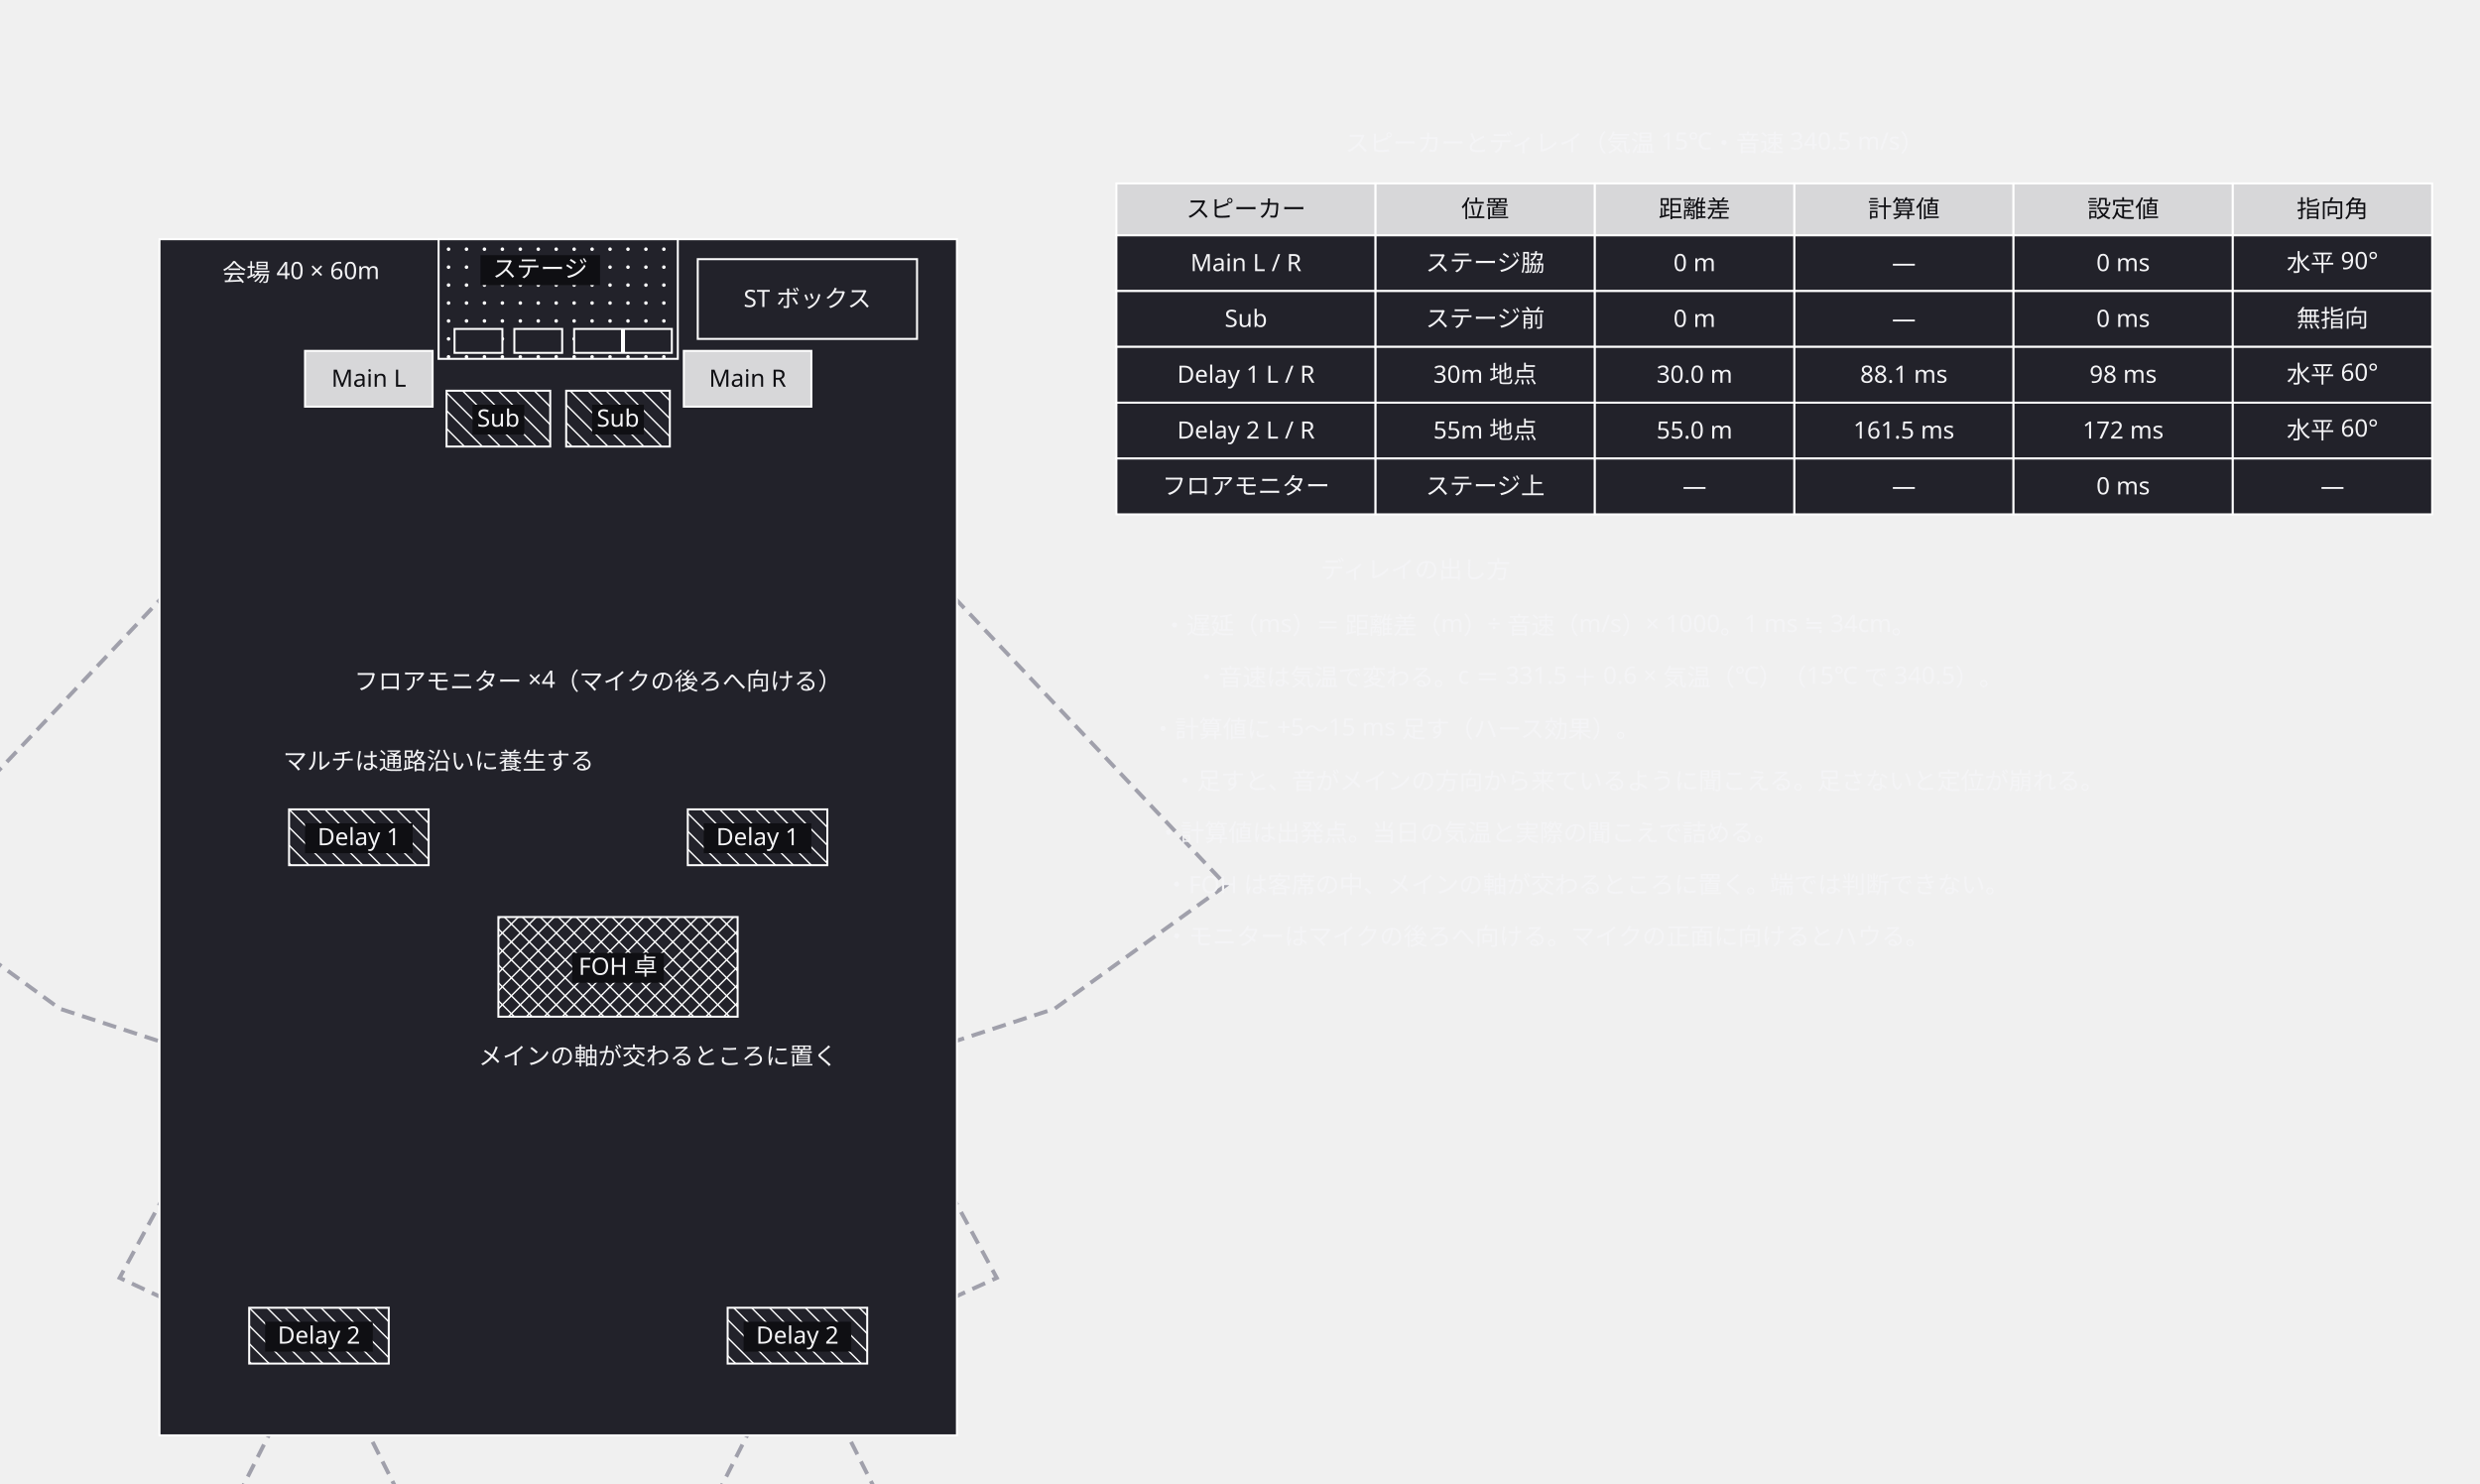
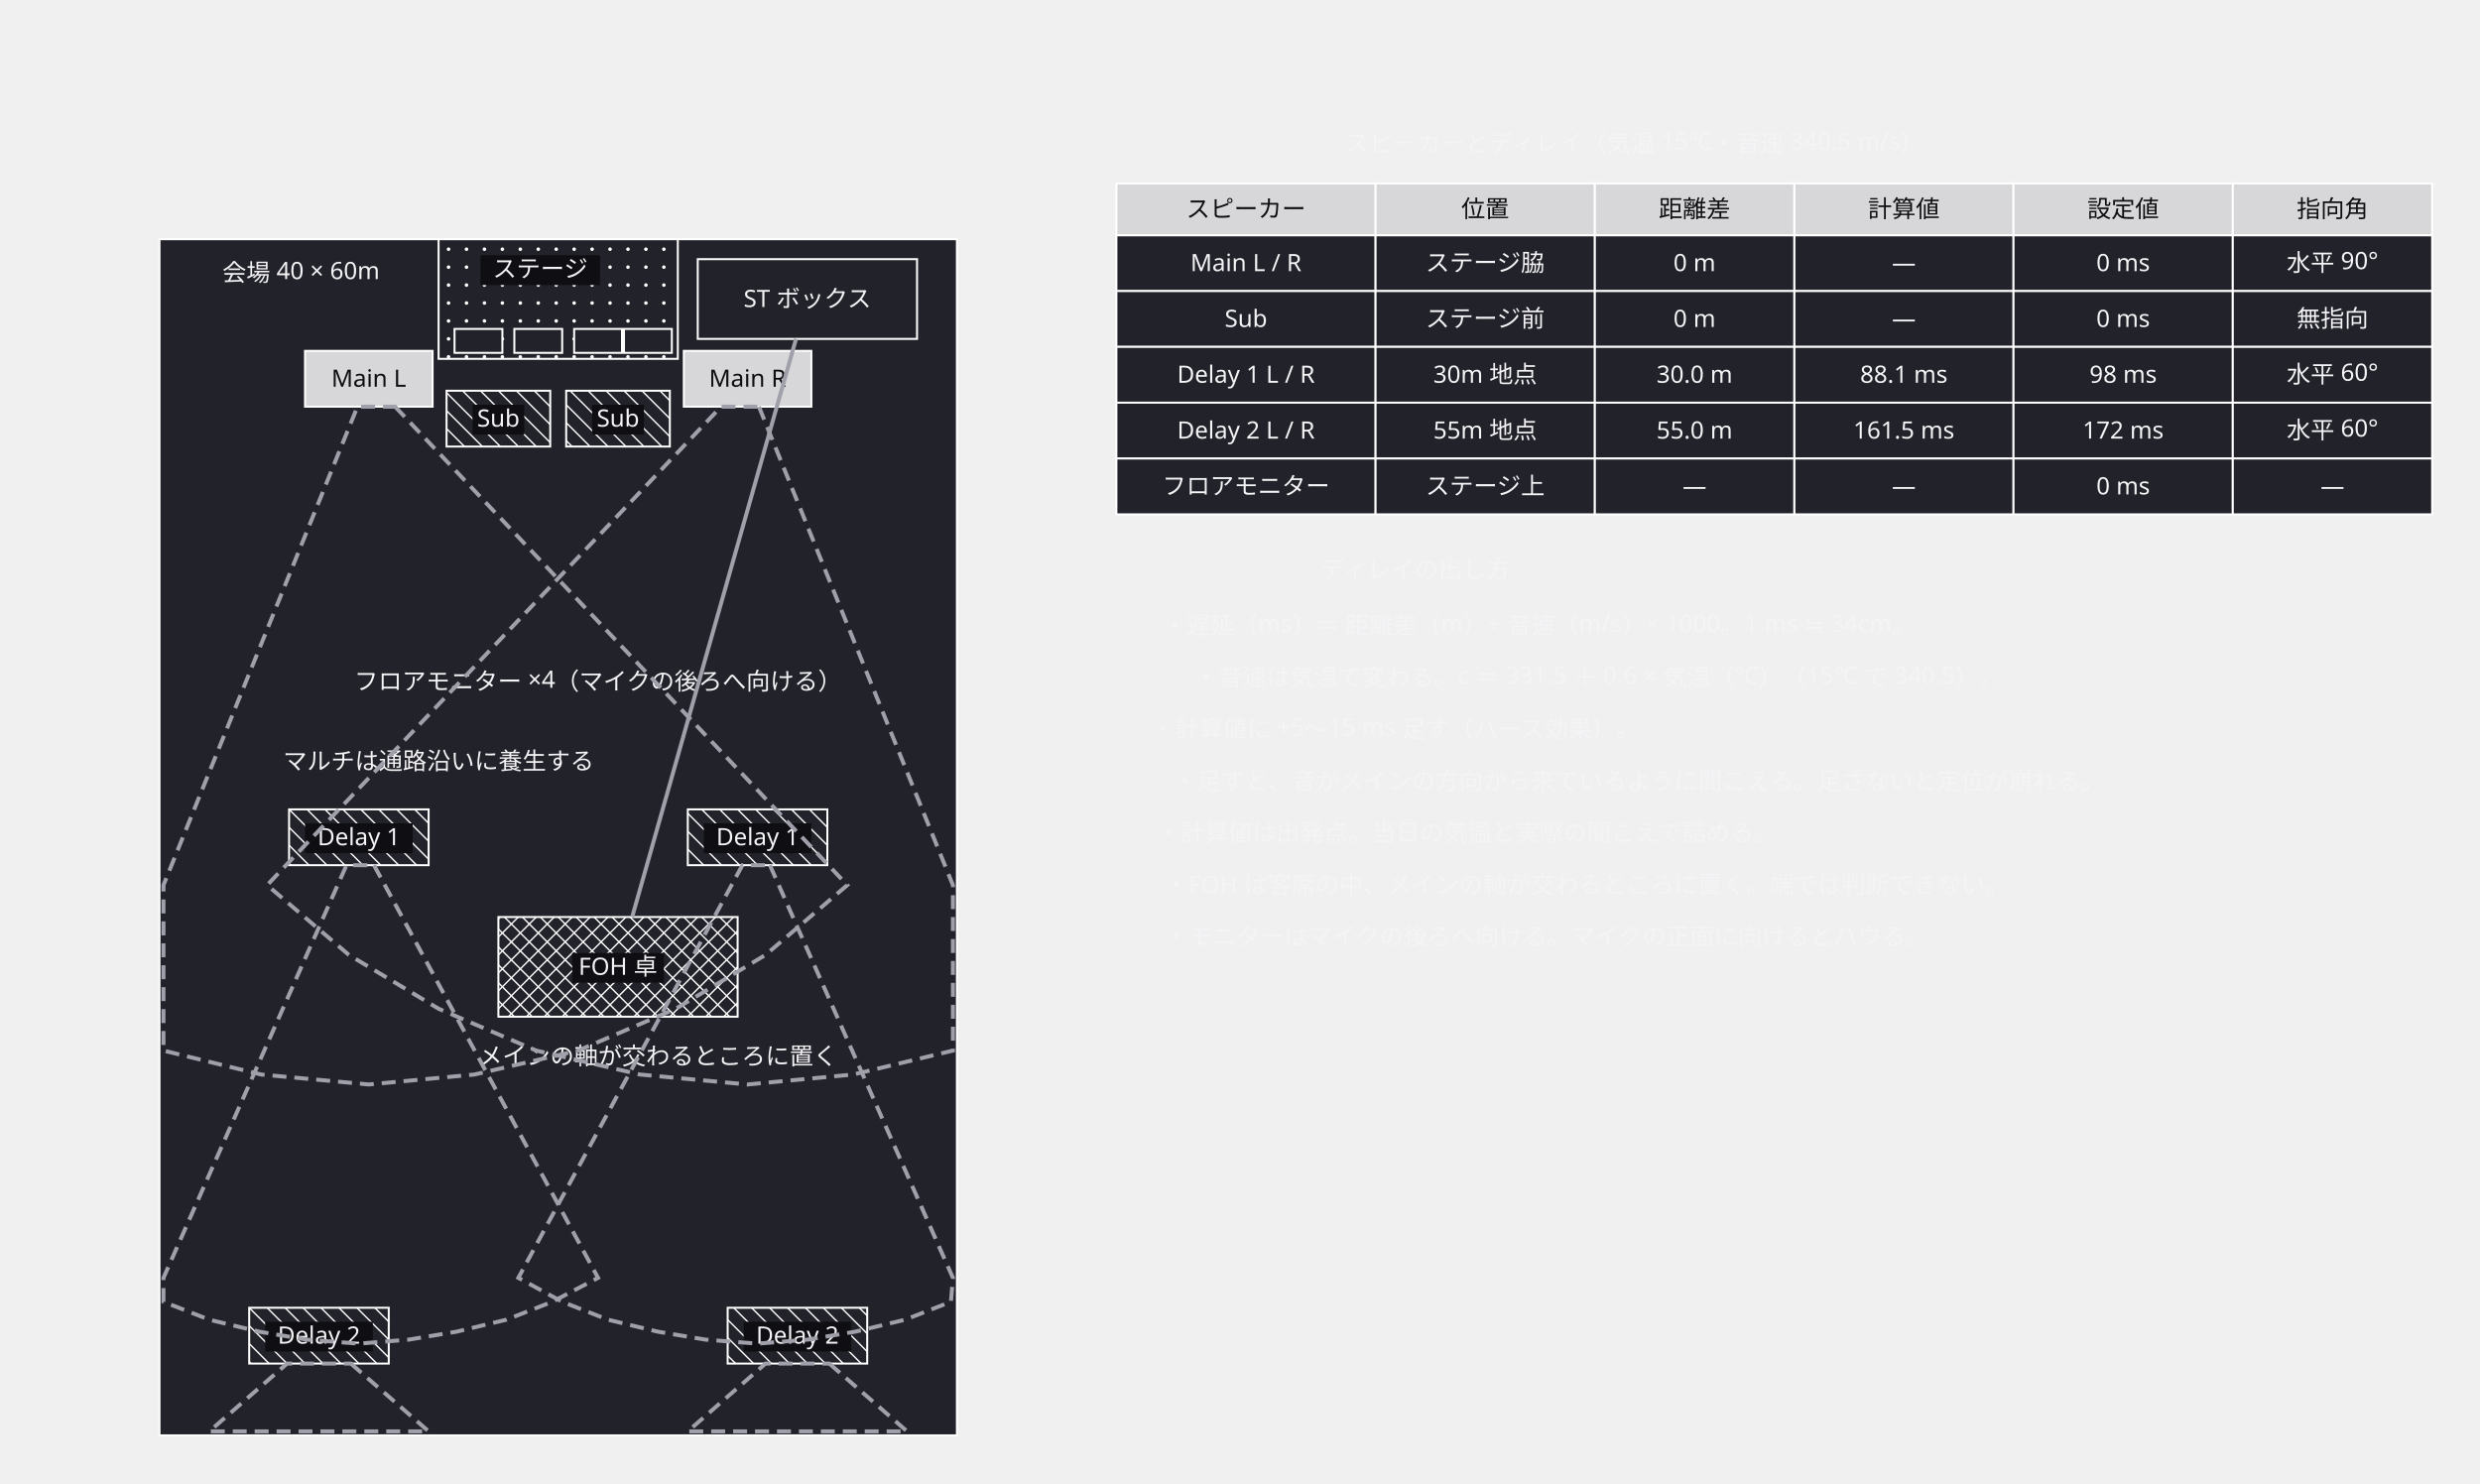
<svg xmlns="http://www.w3.org/2000/svg" width="1244" height="744" viewBox="0 0 1244 744">
  <defs>
    <marker id="arrow" viewBox="0 0 10 10" refX="9" refY="5" markerWidth="6" markerHeight="6" orient="auto">
      <path d="M 0 0 L 10 5 L 0 10 z" fill="#a0a0ab" />
    </marker>
  </defs>
-   <g data-edge="mainL&gt;mainL" data-pinned="false">
-     <path d="M 198.2 204 L 425 444 L 339 506 L 238 539 L 131 539 L 30 506 L -55 444 L 171.8 204 L 198.2 204 Z" fill="none" stroke="#a0a0ab" stroke-width="2" stroke-dasharray="7 4" />
-   </g>
-   <g data-edge="mainR&gt;mainR" data-pinned="false">
-     <path d="M 388.2 204 L 615 444 L 529 506 L 428 539 L 321 539 L 220 506 L 134 444 L 361.7 204 L 388.2 204 Z" fill="none" stroke="#a0a0ab" stroke-width="2" stroke-dasharray="7 4" />
-   </g>
-   <g data-edge="d1L&gt;d1L" data-pinned="false">
-     <path d="M 187.6 434 L 300 641 L 254 662 L 205 672 L 154 672 L 105 662 L 60 641 L 172.4 434 L 187.6 434 Z" fill="none" stroke="#a0a0ab" stroke-width="2" stroke-dasharray="7 4" />
-   </g>
-   <g data-edge="d1R&gt;d1R" data-pinned="false">
-     <path d="M 387.6 434 L 500 641 L 454 662 L 405 672 L 354 672 L 305 662 L 260 641 L 372.4 434 L 387.6 434 Z" fill="none" stroke="#a0a0ab" stroke-width="2" stroke-dasharray="7 4" />
-   </g>
-   <g data-edge="d2L&gt;d2L" data-pinned="false">
-     <path d="M 167.1 684 L 215 779 L 193 788 L 171 793 L 148 793 L 126 788 L 105 779 L 152.9 684 L 167.1 684 Z" fill="none" stroke="#a0a0ab" stroke-width="2" stroke-dasharray="7 4" />
-   </g>
-   <g data-edge="d2R&gt;d2R" data-pinned="false">
-     <path d="M 407.1 684 L 455 779 L 433 788 L 411 793 L 388 793 L 366 788 L 345 779 L 392.9 684 L 407.1 684 Z" fill="none" stroke="#a0a0ab" stroke-width="2" stroke-dasharray="7 4" />
-   </g>
-   <g data-edge="snake&gt;foh" data-pinned="false">
-     <path d="M 399.3 170 L 317.1 460" fill="none" stroke="#a0a0ab" stroke-width="2" />
-   </g>
  <g data-node="venue" data-pinned="false" data-shape="rect">
    <rect x="80" y="120" width="400" height="600" fill="#22222a" stroke="#ffffff" stroke-width="1" />
  </g>
  <g data-node="n3" data-pinned="false" data-shape="rect">
    <text x="822" y="396" text-anchor="middle" font-family="sans-serif" font-size="12" fill="#f4f4f6">・足すと、音がメインの方向から来ているように聞こえる。足さないと定位が崩れる。</text>
  </g>
  <g data-node="tb_t" data-pinned="false" data-shape="rect">
    <text x="820" y="76" text-anchor="middle" font-family="sans-serif" font-size="12" fill="#f4f4f6">スピーカーとディレイ（気温 15℃・音速 340.5 m/s）</text>
  </g>
  <g data-node="n1" data-pinned="false" data-shape="rect">
    <text x="802" y="344" text-anchor="middle" font-family="sans-serif" font-size="12" fill="#f4f4f6">・音速は気温で変わる。c ＝ 331.5 ＋ 0.6 × 気温（℃）（15℃ で 340.5）。</text>
  </g>
  <g data-node="n5" data-pinned="false" data-shape="rect">
    <text x="796" y="448" text-anchor="middle" font-family="sans-serif" font-size="12" fill="#f4f4f6">・FOH は客席の中、メインの軸が交わるところに置く。端では判断できない。</text>
  </g>
  <g data-node="n6" data-pinned="false" data-shape="rect">
    <text x="776" y="474" text-anchor="middle" font-family="sans-serif" font-size="12" fill="#f4f4f6">・モニターはマイクの後ろへ向ける。マイクの正面に向けるとハウる。</text>
  </g>
  <g data-node="n0" data-pinned="false" data-shape="rect">
    <text x="772" y="318" text-anchor="middle" font-family="sans-serif" font-size="12" fill="#f4f4f6">・遅延（ms）＝ 距離差（m）÷ 音速（m/s）× 1000。1 ms ≒ 34cm。</text>
  </g>
  <g data-node="n4" data-pinned="false" data-shape="rect">
    <text x="736" y="422" text-anchor="middle" font-family="sans-serif" font-size="12" fill="#f4f4f6">・計算値は出発点。当日の気温と実際の聞こえで詰める。</text>
  </g>
  <g data-node="stage" data-pinned="false" data-shape="rect">
    <rect x="220" y="120" width="120" height="60" fill="#22222a" stroke="#ffffff" stroke-width="1" />
    <circle cx="225" cy="125" r="0.9" fill="#ffffff" />
    <circle cx="234" cy="125" r="0.9" fill="#ffffff" />
    <circle cx="243" cy="125" r="0.9" fill="#ffffff" />
    <circle cx="252" cy="125" r="0.9" fill="#ffffff" />
    <circle cx="261" cy="125" r="0.9" fill="#ffffff" />
    <circle cx="270" cy="125" r="0.9" fill="#ffffff" />
    <circle cx="279" cy="125" r="0.9" fill="#ffffff" />
    <circle cx="288" cy="125" r="0.9" fill="#ffffff" />
    <circle cx="297" cy="125" r="0.9" fill="#ffffff" />
    <circle cx="306" cy="125" r="0.9" fill="#ffffff" />
    <circle cx="315" cy="125" r="0.9" fill="#ffffff" />
    <circle cx="324" cy="125" r="0.9" fill="#ffffff" />
    <circle cx="333" cy="125" r="0.9" fill="#ffffff" />
    <circle cx="225" cy="134" r="0.9" fill="#ffffff" />
    <circle cx="234" cy="134" r="0.9" fill="#ffffff" />
    <circle cx="243" cy="134" r="0.9" fill="#ffffff" />
    <circle cx="252" cy="134" r="0.9" fill="#ffffff" />
    <circle cx="261" cy="134" r="0.9" fill="#ffffff" />
    <circle cx="270" cy="134" r="0.9" fill="#ffffff" />
    <circle cx="279" cy="134" r="0.9" fill="#ffffff" />
    <circle cx="288" cy="134" r="0.9" fill="#ffffff" />
    <circle cx="297" cy="134" r="0.9" fill="#ffffff" />
    <circle cx="306" cy="134" r="0.9" fill="#ffffff" />
    <circle cx="315" cy="134" r="0.9" fill="#ffffff" />
    <circle cx="324" cy="134" r="0.9" fill="#ffffff" />
    <circle cx="333" cy="134" r="0.9" fill="#ffffff" />
    <circle cx="225" cy="143" r="0.9" fill="#ffffff" />
    <circle cx="234" cy="143" r="0.9" fill="#ffffff" />
    <circle cx="243" cy="143" r="0.9" fill="#ffffff" />
    <circle cx="252" cy="143" r="0.9" fill="#ffffff" />
    <circle cx="261" cy="143" r="0.9" fill="#ffffff" />
    <circle cx="270" cy="143" r="0.9" fill="#ffffff" />
    <circle cx="279" cy="143" r="0.9" fill="#ffffff" />
    <circle cx="288" cy="143" r="0.9" fill="#ffffff" />
    <circle cx="297" cy="143" r="0.9" fill="#ffffff" />
    <circle cx="306" cy="143" r="0.9" fill="#ffffff" />
    <circle cx="315" cy="143" r="0.9" fill="#ffffff" />
    <circle cx="324" cy="143" r="0.9" fill="#ffffff" />
    <circle cx="333" cy="143" r="0.9" fill="#ffffff" />
    <circle cx="225" cy="152" r="0.9" fill="#ffffff" />
    <circle cx="234" cy="152" r="0.9" fill="#ffffff" />
    <circle cx="243" cy="152" r="0.9" fill="#ffffff" />
    <circle cx="252" cy="152" r="0.9" fill="#ffffff" />
    <circle cx="261" cy="152" r="0.9" fill="#ffffff" />
    <circle cx="270" cy="152" r="0.9" fill="#ffffff" />
    <circle cx="279" cy="152" r="0.9" fill="#ffffff" />
    <circle cx="288" cy="152" r="0.9" fill="#ffffff" />
    <circle cx="297" cy="152" r="0.9" fill="#ffffff" />
    <circle cx="306" cy="152" r="0.9" fill="#ffffff" />
    <circle cx="315" cy="152" r="0.9" fill="#ffffff" />
    <circle cx="324" cy="152" r="0.9" fill="#ffffff" />
    <circle cx="333" cy="152" r="0.9" fill="#ffffff" />
    <circle cx="225" cy="161" r="0.9" fill="#ffffff" />
    <circle cx="234" cy="161" r="0.9" fill="#ffffff" />
    <circle cx="243" cy="161" r="0.9" fill="#ffffff" />
    <circle cx="252" cy="161" r="0.9" fill="#ffffff" />
    <circle cx="261" cy="161" r="0.9" fill="#ffffff" />
    <circle cx="270" cy="161" r="0.9" fill="#ffffff" />
    <circle cx="279" cy="161" r="0.9" fill="#ffffff" />
    <circle cx="288" cy="161" r="0.9" fill="#ffffff" />
    <circle cx="297" cy="161" r="0.9" fill="#ffffff" />
    <circle cx="306" cy="161" r="0.9" fill="#ffffff" />
    <circle cx="315" cy="161" r="0.9" fill="#ffffff" />
    <circle cx="324" cy="161" r="0.9" fill="#ffffff" />
    <circle cx="333" cy="161" r="0.9" fill="#ffffff" />
    <circle cx="225" cy="170" r="0.9" fill="#ffffff" />
    <circle cx="234" cy="170" r="0.9" fill="#ffffff" />
    <circle cx="243" cy="170" r="0.9" fill="#ffffff" />
    <circle cx="252" cy="170" r="0.9" fill="#ffffff" />
    <circle cx="261" cy="170" r="0.9" fill="#ffffff" />
    <circle cx="270" cy="170" r="0.9" fill="#ffffff" />
    <circle cx="279" cy="170" r="0.9" fill="#ffffff" />
    <circle cx="288" cy="170" r="0.9" fill="#ffffff" />
    <circle cx="297" cy="170" r="0.9" fill="#ffffff" />
    <circle cx="306" cy="170" r="0.9" fill="#ffffff" />
    <circle cx="315" cy="170" r="0.9" fill="#ffffff" />
    <circle cx="324" cy="170" r="0.9" fill="#ffffff" />
    <circle cx="333" cy="170" r="0.9" fill="#ffffff" />
    <circle cx="225" cy="179" r="0.9" fill="#ffffff" />
    <circle cx="234" cy="179" r="0.9" fill="#ffffff" />
    <circle cx="243" cy="179" r="0.9" fill="#ffffff" />
    <circle cx="252" cy="179" r="0.9" fill="#ffffff" />
    <circle cx="261" cy="179" r="0.9" fill="#ffffff" />
    <circle cx="270" cy="179" r="0.9" fill="#ffffff" />
    <circle cx="279" cy="179" r="0.9" fill="#ffffff" />
    <circle cx="288" cy="179" r="0.9" fill="#ffffff" />
    <circle cx="297" cy="179" r="0.9" fill="#ffffff" />
    <circle cx="306" cy="179" r="0.9" fill="#ffffff" />
    <circle cx="315" cy="179" r="0.9" fill="#ffffff" />
    <circle cx="324" cy="179" r="0.9" fill="#ffffff" />
    <circle cx="333" cy="179" r="0.9" fill="#ffffff" />
  </g>
  <g data-node="mon_n" data-pinned="false" data-shape="rect">
    <text x="300" y="346" text-anchor="middle" font-family="sans-serif" font-size="12" fill="#f4f4f6">フロアモニター ×4（マイクの後ろへ向ける）</text>
  </g>
  <g data-node="f_t" data-pinned="false" data-shape="rect">
    <text x="710" y="290" text-anchor="middle" font-family="sans-serif" font-size="12" fill="#f4f4f6">ディレイの出し方</text>
  </g>
  <g data-node="foh_n" data-pinned="false" data-shape="rect">
    <text x="330" y="534" text-anchor="middle" font-family="sans-serif" font-size="12" fill="#f4f4f6">メインの軸が交わるところに置く</text>
  </g>
  <g data-node="n2" data-pinned="false" data-shape="rect">
    <text x="700" y="370" text-anchor="middle" font-family="sans-serif" font-size="12" fill="#f4f4f6">・計算値に +5〜15 ms 足す（ハース効果）。</text>
  </g>
  <g data-node="snake_n" data-pinned="false" data-shape="rect">
    <text x="220" y="386" text-anchor="middle" font-family="sans-serif" font-size="12" fill="#f4f4f6">マルチは通路沿いに養生する</text>
  </g>
  <g data-node="foh" data-pinned="false" data-shape="rect">
    <rect x="250" y="460" width="120" height="50" fill="#22222a" stroke="#ffffff" stroke-width="1" />
    <line x1="370" y1="469" x2="361" y2="460" stroke="#ffffff" stroke-width="0.7" />
    <line x1="370" y1="478" x2="352" y2="460" stroke="#ffffff" stroke-width="0.7" />
    <line x1="370" y1="487" x2="343" y2="460" stroke="#ffffff" stroke-width="0.7" />
    <line x1="370" y1="496" x2="334" y2="460" stroke="#ffffff" stroke-width="0.7" />
    <line x1="370" y1="505" x2="325" y2="460" stroke="#ffffff" stroke-width="0.7" />
    <line x1="316" y1="460" x2="366" y2="510" stroke="#ffffff" stroke-width="0.7" />
    <line x1="307" y1="460" x2="357" y2="510" stroke="#ffffff" stroke-width="0.7" />
    <line x1="298" y1="460" x2="348" y2="510" stroke="#ffffff" stroke-width="0.7" />
    <line x1="289" y1="460" x2="339" y2="510" stroke="#ffffff" stroke-width="0.7" />
    <line x1="280" y1="460" x2="330" y2="510" stroke="#ffffff" stroke-width="0.7" />
    <line x1="271" y1="460" x2="321" y2="510" stroke="#ffffff" stroke-width="0.7" />
    <line x1="262" y1="460" x2="312" y2="510" stroke="#ffffff" stroke-width="0.7" />
    <line x1="253" y1="460" x2="303" y2="510" stroke="#ffffff" stroke-width="0.7" />
    <line x1="250" y1="466" x2="294" y2="510" stroke="#ffffff" stroke-width="0.7" />
    <line x1="250" y1="475" x2="285" y2="510" stroke="#ffffff" stroke-width="0.7" />
    <line x1="250" y1="484" x2="276" y2="510" stroke="#ffffff" stroke-width="0.7" />
    <line x1="250" y1="493" x2="267" y2="510" stroke="#ffffff" stroke-width="0.7" />
    <line x1="250" y1="502" x2="258" y2="510" stroke="#ffffff" stroke-width="0.7" />
    <line x1="250" y1="461" x2="251" y2="460" stroke="#ffffff" stroke-width="0.7" />
    <line x1="250" y1="470" x2="260" y2="460" stroke="#ffffff" stroke-width="0.7" />
    <line x1="250" y1="479" x2="269" y2="460" stroke="#ffffff" stroke-width="0.7" />
    <line x1="250" y1="488" x2="278" y2="460" stroke="#ffffff" stroke-width="0.7" />
    <line x1="250" y1="497" x2="287" y2="460" stroke="#ffffff" stroke-width="0.7" />
    <line x1="250" y1="506" x2="296" y2="460" stroke="#ffffff" stroke-width="0.7" />
    <line x1="305" y1="460" x2="255" y2="510" stroke="#ffffff" stroke-width="0.7" />
    <line x1="314" y1="460" x2="264" y2="510" stroke="#ffffff" stroke-width="0.7" />
    <line x1="323" y1="460" x2="273" y2="510" stroke="#ffffff" stroke-width="0.7" />
    <line x1="332" y1="460" x2="282" y2="510" stroke="#ffffff" stroke-width="0.7" />
    <line x1="341" y1="460" x2="291" y2="510" stroke="#ffffff" stroke-width="0.7" />
    <line x1="350" y1="460" x2="300" y2="510" stroke="#ffffff" stroke-width="0.7" />
    <line x1="359" y1="460" x2="309" y2="510" stroke="#ffffff" stroke-width="0.7" />
    <line x1="368" y1="460" x2="318" y2="510" stroke="#ffffff" stroke-width="0.7" />
    <line x1="370" y1="467" x2="327" y2="510" stroke="#ffffff" stroke-width="0.7" />
    <line x1="370" y1="476" x2="336" y2="510" stroke="#ffffff" stroke-width="0.7" />
    <line x1="370" y1="485" x2="345" y2="510" stroke="#ffffff" stroke-width="0.7" />
    <line x1="370" y1="494" x2="354" y2="510" stroke="#ffffff" stroke-width="0.7" />
    <line x1="370" y1="503" x2="363" y2="510" stroke="#ffffff" stroke-width="0.7" />
    <rect x="287" y="478" width="46" height="15" fill="#0f0f13" />
    <text x="310" y="489" text-anchor="middle" font-family="sans-serif" font-size="12" fill="#f4f4f6">FOH 卓</text>
  </g>
  <g data-node="snake" data-pinned="false" data-shape="rect">
    <rect x="350" y="130" width="110" height="40" fill="#22222a" stroke="#ffffff" stroke-width="1" />
    <text x="405" y="154" text-anchor="middle" font-family="sans-serif" font-size="12" fill="#f4f4f6">ST ボックス</text>
  </g>
  <g data-node="tc0_0" data-pinned="false" data-shape="rect">
    <rect x="560" y="118" width="130" height="28" fill="#22222a" stroke="#ffffff" stroke-width="1" />
    <text x="625" y="136" text-anchor="middle" font-family="sans-serif" font-size="12" fill="#f4f4f6">Main L / R</text>
  </g>
  <g data-node="tc1_0" data-pinned="false" data-shape="rect">
    <rect x="560" y="146" width="130" height="28" fill="#22222a" stroke="#ffffff" stroke-width="1" />
    <text x="625" y="164" text-anchor="middle" font-family="sans-serif" font-size="12" fill="#f4f4f6">Sub</text>
  </g>
  <g data-node="tc2_0" data-pinned="false" data-shape="rect">
    <rect x="560" y="174" width="130" height="28" fill="#22222a" stroke="#ffffff" stroke-width="1" />
    <text x="625" y="192" text-anchor="middle" font-family="sans-serif" font-size="12" fill="#f4f4f6">Delay 1 L / R</text>
  </g>
  <g data-node="tc3_0" data-pinned="false" data-shape="rect">
    <rect x="560" y="202" width="130" height="28" fill="#22222a" stroke="#ffffff" stroke-width="1" />
    <text x="625" y="220" text-anchor="middle" font-family="sans-serif" font-size="12" fill="#f4f4f6">Delay 2 L / R</text>
  </g>
  <g data-node="tc4_0" data-pinned="false" data-shape="rect">
    <rect x="560" y="230" width="130" height="28" fill="#22222a" stroke="#ffffff" stroke-width="1" />
    <text x="625" y="248" text-anchor="middle" font-family="sans-serif" font-size="12" fill="#f4f4f6">フロアモニター</text>
  </g>
  <g data-node="th0" data-pinned="false" data-shape="rect">
    <rect x="560" y="92" width="130" height="26" fill="#22222a" stroke="#ffffff" stroke-width="1" />
    <rect x="560" y="92" width="130" height="26" fill="#ffffff" fill-opacity="0.82" />
    <text x="625" y="109" text-anchor="middle" font-family="sans-serif" font-size="12" fill="#0f0f13">スピーカー</text>
  </g>
  <g data-node="tc0_1" data-pinned="false" data-shape="rect">
    <rect x="690" y="118" width="110" height="28" fill="#22222a" stroke="#ffffff" stroke-width="1" />
    <text x="745" y="136" text-anchor="middle" font-family="sans-serif" font-size="12" fill="#f4f4f6">ステージ脇</text>
  </g>
  <g data-node="tc0_3" data-pinned="false" data-shape="rect">
    <rect x="900" y="118" width="110" height="28" fill="#22222a" stroke="#ffffff" stroke-width="1" />
    <text x="955" y="136" text-anchor="middle" font-family="sans-serif" font-size="12" fill="#f4f4f6">—</text>
  </g>
  <g data-node="tc0_4" data-pinned="false" data-shape="rect">
    <rect x="1010" y="118" width="110" height="28" fill="#22222a" stroke="#ffffff" stroke-width="1" />
    <text x="1065" y="136" text-anchor="middle" font-family="sans-serif" font-size="12" fill="#f4f4f6">0 ms</text>
  </g>
  <g data-node="tc1_1" data-pinned="false" data-shape="rect">
    <rect x="690" y="146" width="110" height="28" fill="#22222a" stroke="#ffffff" stroke-width="1" />
    <text x="745" y="164" text-anchor="middle" font-family="sans-serif" font-size="12" fill="#f4f4f6">ステージ前</text>
  </g>
  <g data-node="tc1_3" data-pinned="false" data-shape="rect">
    <rect x="900" y="146" width="110" height="28" fill="#22222a" stroke="#ffffff" stroke-width="1" />
    <text x="955" y="164" text-anchor="middle" font-family="sans-serif" font-size="12" fill="#f4f4f6">—</text>
  </g>
  <g data-node="tc1_4" data-pinned="false" data-shape="rect">
    <rect x="1010" y="146" width="110" height="28" fill="#22222a" stroke="#ffffff" stroke-width="1" />
    <text x="1065" y="164" text-anchor="middle" font-family="sans-serif" font-size="12" fill="#f4f4f6">0 ms</text>
  </g>
  <g data-node="tc2_1" data-pinned="false" data-shape="rect">
    <rect x="690" y="174" width="110" height="28" fill="#22222a" stroke="#ffffff" stroke-width="1" />
    <text x="745" y="192" text-anchor="middle" font-family="sans-serif" font-size="12" fill="#f4f4f6">30m 地点</text>
  </g>
  <g data-node="tc2_3" data-pinned="false" data-shape="rect">
    <rect x="900" y="174" width="110" height="28" fill="#22222a" stroke="#ffffff" stroke-width="1" />
    <text x="955" y="192" text-anchor="middle" font-family="sans-serif" font-size="12" fill="#f4f4f6">88.1 ms</text>
  </g>
  <g data-node="tc2_4" data-pinned="false" data-shape="rect">
    <rect x="1010" y="174" width="110" height="28" fill="#22222a" stroke="#ffffff" stroke-width="1" />
    <text x="1065" y="192" text-anchor="middle" font-family="sans-serif" font-size="12" fill="#f4f4f6">98 ms</text>
  </g>
  <g data-node="tc3_1" data-pinned="false" data-shape="rect">
    <rect x="690" y="202" width="110" height="28" fill="#22222a" stroke="#ffffff" stroke-width="1" />
    <text x="745" y="220" text-anchor="middle" font-family="sans-serif" font-size="12" fill="#f4f4f6">55m 地点</text>
  </g>
  <g data-node="tc3_3" data-pinned="false" data-shape="rect">
    <rect x="900" y="202" width="110" height="28" fill="#22222a" stroke="#ffffff" stroke-width="1" />
    <text x="955" y="220" text-anchor="middle" font-family="sans-serif" font-size="12" fill="#f4f4f6">161.5 ms</text>
  </g>
  <g data-node="tc3_4" data-pinned="false" data-shape="rect">
    <rect x="1010" y="202" width="110" height="28" fill="#22222a" stroke="#ffffff" stroke-width="1" />
    <text x="1065" y="220" text-anchor="middle" font-family="sans-serif" font-size="12" fill="#f4f4f6">172 ms</text>
  </g>
  <g data-node="tc4_1" data-pinned="false" data-shape="rect">
    <rect x="690" y="230" width="110" height="28" fill="#22222a" stroke="#ffffff" stroke-width="1" />
    <text x="745" y="248" text-anchor="middle" font-family="sans-serif" font-size="12" fill="#f4f4f6">ステージ上</text>
  </g>
  <g data-node="tc4_3" data-pinned="false" data-shape="rect">
    <rect x="900" y="230" width="110" height="28" fill="#22222a" stroke="#ffffff" stroke-width="1" />
    <text x="955" y="248" text-anchor="middle" font-family="sans-serif" font-size="12" fill="#f4f4f6">—</text>
  </g>
  <g data-node="tc4_4" data-pinned="false" data-shape="rect">
    <rect x="1010" y="230" width="110" height="28" fill="#22222a" stroke="#ffffff" stroke-width="1" />
    <text x="1065" y="248" text-anchor="middle" font-family="sans-serif" font-size="12" fill="#f4f4f6">0 ms</text>
  </g>
  <g data-node="venue_n" data-pinned="false" data-shape="rect">
    <text x="151" y="141" text-anchor="middle" font-family="sans-serif" font-size="12" fill="#f4f4f6">会場 40 × 60m</text>
  </g>
  <g data-node="th1" data-pinned="false" data-shape="rect">
    <rect x="690" y="92" width="110" height="26" fill="#22222a" stroke="#ffffff" stroke-width="1" />
    <rect x="690" y="92" width="110" height="26" fill="#ffffff" fill-opacity="0.82" />
    <text x="745" y="109" text-anchor="middle" font-family="sans-serif" font-size="12" fill="#0f0f13">位置</text>
  </g>
  <g data-node="th3" data-pinned="false" data-shape="rect">
    <rect x="900" y="92" width="110" height="26" fill="#22222a" stroke="#ffffff" stroke-width="1" />
    <rect x="900" y="92" width="110" height="26" fill="#ffffff" fill-opacity="0.82" />
    <text x="955" y="109" text-anchor="middle" font-family="sans-serif" font-size="12" fill="#0f0f13">計算値</text>
  </g>
  <g data-node="th4" data-pinned="false" data-shape="rect">
    <rect x="1010" y="92" width="110" height="26" fill="#22222a" stroke="#ffffff" stroke-width="1" />
    <rect x="1010" y="92" width="110" height="26" fill="#ffffff" fill-opacity="0.82" />
    <text x="1065" y="109" text-anchor="middle" font-family="sans-serif" font-size="12" fill="#0f0f13">設定値</text>
  </g>
  <g data-node="tc0_2" data-pinned="false" data-shape="rect">
    <rect x="800" y="118" width="100" height="28" fill="#22222a" stroke="#ffffff" stroke-width="1" />
    <text x="850" y="136" text-anchor="middle" font-family="sans-serif" font-size="12" fill="#f4f4f6">0 m</text>
  </g>
  <g data-node="tc0_5" data-pinned="false" data-shape="rect">
    <rect x="1120" y="118" width="100" height="28" fill="#22222a" stroke="#ffffff" stroke-width="1" />
    <text x="1170" y="136" text-anchor="middle" font-family="sans-serif" font-size="12" fill="#f4f4f6">水平 90°</text>
  </g>
  <g data-node="tc1_2" data-pinned="false" data-shape="rect">
    <rect x="800" y="146" width="100" height="28" fill="#22222a" stroke="#ffffff" stroke-width="1" />
    <text x="850" y="164" text-anchor="middle" font-family="sans-serif" font-size="12" fill="#f4f4f6">0 m</text>
  </g>
  <g data-node="tc1_5" data-pinned="false" data-shape="rect">
    <rect x="1120" y="146" width="100" height="28" fill="#22222a" stroke="#ffffff" stroke-width="1" />
    <text x="1170" y="164" text-anchor="middle" font-family="sans-serif" font-size="12" fill="#f4f4f6">無指向</text>
  </g>
  <g data-node="tc2_2" data-pinned="false" data-shape="rect">
    <rect x="800" y="174" width="100" height="28" fill="#22222a" stroke="#ffffff" stroke-width="1" />
    <text x="850" y="192" text-anchor="middle" font-family="sans-serif" font-size="12" fill="#f4f4f6">30.0 m</text>
  </g>
  <g data-node="tc2_5" data-pinned="false" data-shape="rect">
    <rect x="1120" y="174" width="100" height="28" fill="#22222a" stroke="#ffffff" stroke-width="1" />
    <text x="1170" y="192" text-anchor="middle" font-family="sans-serif" font-size="12" fill="#f4f4f6">水平 60°</text>
  </g>
  <g data-node="tc3_2" data-pinned="false" data-shape="rect">
    <rect x="800" y="202" width="100" height="28" fill="#22222a" stroke="#ffffff" stroke-width="1" />
    <text x="850" y="220" text-anchor="middle" font-family="sans-serif" font-size="12" fill="#f4f4f6">55.0 m</text>
  </g>
  <g data-node="tc3_5" data-pinned="false" data-shape="rect">
    <rect x="1120" y="202" width="100" height="28" fill="#22222a" stroke="#ffffff" stroke-width="1" />
    <text x="1170" y="220" text-anchor="middle" font-family="sans-serif" font-size="12" fill="#f4f4f6">水平 60°</text>
  </g>
  <g data-node="tc4_2" data-pinned="false" data-shape="rect">
    <rect x="800" y="230" width="100" height="28" fill="#22222a" stroke="#ffffff" stroke-width="1" />
    <text x="850" y="248" text-anchor="middle" font-family="sans-serif" font-size="12" fill="#f4f4f6">—</text>
  </g>
  <g data-node="tc4_5" data-pinned="false" data-shape="rect">
    <rect x="1120" y="230" width="100" height="28" fill="#22222a" stroke="#ffffff" stroke-width="1" />
    <text x="1170" y="248" text-anchor="middle" font-family="sans-serif" font-size="12" fill="#f4f4f6">—</text>
  </g>
  <g data-node="th2" data-pinned="false" data-shape="rect">
    <rect x="800" y="92" width="100" height="26" fill="#22222a" stroke="#ffffff" stroke-width="1" />
    <rect x="800" y="92" width="100" height="26" fill="#ffffff" fill-opacity="0.82" />
    <text x="850" y="109" text-anchor="middle" font-family="sans-serif" font-size="12" fill="#0f0f13">距離差</text>
  </g>
  <g data-node="th5" data-pinned="false" data-shape="rect">
    <rect x="1120" y="92" width="100" height="26" fill="#22222a" stroke="#ffffff" stroke-width="1" />
    <rect x="1120" y="92" width="100" height="26" fill="#ffffff" fill-opacity="0.82" />
    <text x="1170" y="109" text-anchor="middle" font-family="sans-serif" font-size="12" fill="#0f0f13">指向角</text>
  </g>
  <g data-node="stage_n" data-pinned="false" data-shape="rect">
    <rect x="241" y="128" width="60" height="15" fill="#0f0f13" />
    <text x="271" y="139" text-anchor="middle" font-family="sans-serif" font-size="12" fill="#f4f4f6">ステージ</text>
  </g>
  <g data-node="d1L" data-pinned="false" data-shape="rect">
    <rect x="145" y="406" width="70" height="28" fill="#22222a" stroke="#ffffff" stroke-width="1" />
    <line x1="215" y1="413" x2="208" y2="406" stroke="#ffffff" stroke-width="0.7" />
    <line x1="215" y1="422" x2="199" y2="406" stroke="#ffffff" stroke-width="0.7" />
    <line x1="215" y1="431" x2="190" y2="406" stroke="#ffffff" stroke-width="0.7" />
    <line x1="181" y1="406" x2="209" y2="434" stroke="#ffffff" stroke-width="0.7" />
    <line x1="172" y1="406" x2="200" y2="434" stroke="#ffffff" stroke-width="0.7" />
    <line x1="163" y1="406" x2="191" y2="434" stroke="#ffffff" stroke-width="0.7" />
    <line x1="154" y1="406" x2="182" y2="434" stroke="#ffffff" stroke-width="0.7" />
    <line x1="145" y1="406" x2="173" y2="434" stroke="#ffffff" stroke-width="0.7" />
    <line x1="145" y1="415" x2="164" y2="434" stroke="#ffffff" stroke-width="0.7" />
    <line x1="145" y1="424" x2="155" y2="434" stroke="#ffffff" stroke-width="0.7" />
    <line x1="145" y1="433" x2="146" y2="434" stroke="#ffffff" stroke-width="0.7" />
    <rect x="153" y="413" width="54" height="15" fill="#0f0f13" />
    <text x="180" y="424" text-anchor="middle" font-family="sans-serif" font-size="12" fill="#f4f4f6">Delay 1</text>
  </g>
  <g data-node="d1R" data-pinned="false" data-shape="rect">
    <rect x="345" y="406" width="70" height="28" fill="#22222a" stroke="#ffffff" stroke-width="1" />
    <line x1="415" y1="415" x2="406" y2="406" stroke="#ffffff" stroke-width="0.7" />
    <line x1="415" y1="424" x2="397" y2="406" stroke="#ffffff" stroke-width="0.7" />
    <line x1="415" y1="433" x2="388" y2="406" stroke="#ffffff" stroke-width="0.7" />
    <line x1="379" y1="406" x2="407" y2="434" stroke="#ffffff" stroke-width="0.7" />
    <line x1="370" y1="406" x2="398" y2="434" stroke="#ffffff" stroke-width="0.7" />
    <line x1="361" y1="406" x2="389" y2="434" stroke="#ffffff" stroke-width="0.7" />
    <line x1="352" y1="406" x2="380" y2="434" stroke="#ffffff" stroke-width="0.7" />
    <line x1="345" y1="408" x2="371" y2="434" stroke="#ffffff" stroke-width="0.7" />
    <line x1="345" y1="417" x2="362" y2="434" stroke="#ffffff" stroke-width="0.7" />
    <line x1="345" y1="426" x2="353" y2="434" stroke="#ffffff" stroke-width="0.7" />
    <rect x="353" y="413" width="54" height="15" fill="#0f0f13" />
    <text x="380" y="424" text-anchor="middle" font-family="sans-serif" font-size="12" fill="#f4f4f6">Delay 1</text>
  </g>
  <g data-node="d2L" data-pinned="false" data-shape="rect">
    <rect x="125" y="656" width="70" height="28" fill="#22222a" stroke="#ffffff" stroke-width="1" />
    <line x1="195" y1="663" x2="188" y2="656" stroke="#ffffff" stroke-width="0.7" />
    <line x1="195" y1="672" x2="179" y2="656" stroke="#ffffff" stroke-width="0.7" />
    <line x1="195" y1="681" x2="170" y2="656" stroke="#ffffff" stroke-width="0.7" />
    <line x1="161" y1="656" x2="189" y2="684" stroke="#ffffff" stroke-width="0.7" />
    <line x1="152" y1="656" x2="180" y2="684" stroke="#ffffff" stroke-width="0.7" />
    <line x1="143" y1="656" x2="171" y2="684" stroke="#ffffff" stroke-width="0.7" />
    <line x1="134" y1="656" x2="162" y2="684" stroke="#ffffff" stroke-width="0.7" />
    <line x1="125" y1="656" x2="153" y2="684" stroke="#ffffff" stroke-width="0.7" />
    <line x1="125" y1="665" x2="144" y2="684" stroke="#ffffff" stroke-width="0.7" />
    <line x1="125" y1="674" x2="135" y2="684" stroke="#ffffff" stroke-width="0.7" />
    <line x1="125" y1="683" x2="126" y2="684" stroke="#ffffff" stroke-width="0.7" />
    <rect x="133" y="663" width="54" height="15" fill="#0f0f13" />
    <text x="160" y="674" text-anchor="middle" font-family="sans-serif" font-size="12" fill="#f4f4f6">Delay 2</text>
  </g>
  <g data-node="d2R" data-pinned="false" data-shape="rect">
    <rect x="365" y="656" width="70" height="28" fill="#22222a" stroke="#ffffff" stroke-width="1" />
    <line x1="435" y1="660" x2="431" y2="656" stroke="#ffffff" stroke-width="0.7" />
    <line x1="435" y1="669" x2="422" y2="656" stroke="#ffffff" stroke-width="0.7" />
    <line x1="435" y1="678" x2="413" y2="656" stroke="#ffffff" stroke-width="0.7" />
    <line x1="404" y1="656" x2="432" y2="684" stroke="#ffffff" stroke-width="0.7" />
    <line x1="395" y1="656" x2="423" y2="684" stroke="#ffffff" stroke-width="0.7" />
    <line x1="386" y1="656" x2="414" y2="684" stroke="#ffffff" stroke-width="0.7" />
    <line x1="377" y1="656" x2="405" y2="684" stroke="#ffffff" stroke-width="0.7" />
    <line x1="368" y1="656" x2="396" y2="684" stroke="#ffffff" stroke-width="0.7" />
    <line x1="365" y1="662" x2="387" y2="684" stroke="#ffffff" stroke-width="0.7" />
    <line x1="365" y1="671" x2="378" y2="684" stroke="#ffffff" stroke-width="0.7" />
    <line x1="365" y1="680" x2="369" y2="684" stroke="#ffffff" stroke-width="0.7" />
    <rect x="373" y="663" width="54" height="15" fill="#0f0f13" />
    <text x="400" y="674" text-anchor="middle" font-family="sans-serif" font-size="12" fill="#f4f4f6">Delay 2</text>
  </g>
  <g data-node="mainL" data-pinned="false" data-shape="rect">
    <rect x="153" y="176" width="64" height="28" fill="#22222a" stroke="#ffffff" stroke-width="1" />
    <rect x="153" y="176" width="64" height="28" fill="#ffffff" fill-opacity="0.82" />
    <text x="185" y="194" text-anchor="middle" font-family="sans-serif" font-size="12" fill="#0f0f13">Main L</text>
  </g>
  <g data-node="mainR" data-pinned="false" data-shape="rect">
    <rect x="343" y="176" width="64" height="28" fill="#22222a" stroke="#ffffff" stroke-width="1" />
    <rect x="343" y="176" width="64" height="28" fill="#ffffff" fill-opacity="0.82" />
    <text x="375" y="194" text-anchor="middle" font-family="sans-serif" font-size="12" fill="#0f0f13">Main R</text>
  </g>
  <g data-node="subL" data-pinned="false" data-shape="rect">
    <rect x="224" y="196" width="52" height="28" fill="#22222a" stroke="#ffffff" stroke-width="1" />
    <line x1="276" y1="204" x2="268" y2="196" stroke="#ffffff" stroke-width="0.7" />
    <line x1="276" y1="213" x2="259" y2="196" stroke="#ffffff" stroke-width="0.7" />
    <line x1="276" y1="222" x2="250" y2="196" stroke="#ffffff" stroke-width="0.7" />
    <line x1="241" y1="196" x2="269" y2="224" stroke="#ffffff" stroke-width="0.7" />
    <line x1="232" y1="196" x2="260" y2="224" stroke="#ffffff" stroke-width="0.7" />
    <line x1="224" y1="197" x2="251" y2="224" stroke="#ffffff" stroke-width="0.7" />
    <line x1="224" y1="206" x2="242" y2="224" stroke="#ffffff" stroke-width="0.7" />
    <line x1="224" y1="215" x2="233" y2="224" stroke="#ffffff" stroke-width="0.7" />
    <rect x="237" y="203" width="26" height="15" fill="#0f0f13" />
    <text x="250" y="214" text-anchor="middle" font-family="sans-serif" font-size="12" fill="#f4f4f6">Sub</text>
  </g>
  <g data-node="subR" data-pinned="false" data-shape="rect">
    <rect x="284" y="196" width="52" height="28" fill="#22222a" stroke="#ffffff" stroke-width="1" />
    <line x1="336" y1="201" x2="331" y2="196" stroke="#ffffff" stroke-width="0.7" />
    <line x1="336" y1="210" x2="322" y2="196" stroke="#ffffff" stroke-width="0.7" />
    <line x1="336" y1="219" x2="313" y2="196" stroke="#ffffff" stroke-width="0.7" />
    <line x1="304" y1="196" x2="332" y2="224" stroke="#ffffff" stroke-width="0.7" />
    <line x1="295" y1="196" x2="323" y2="224" stroke="#ffffff" stroke-width="0.7" />
    <line x1="286" y1="196" x2="314" y2="224" stroke="#ffffff" stroke-width="0.7" />
    <line x1="284" y1="203" x2="305" y2="224" stroke="#ffffff" stroke-width="0.7" />
    <line x1="284" y1="212" x2="296" y2="224" stroke="#ffffff" stroke-width="0.7" />
    <line x1="284" y1="221" x2="287" y2="224" stroke="#ffffff" stroke-width="0.7" />
    <rect x="297" y="203" width="26" height="15" fill="#0f0f13" />
    <text x="310" y="214" text-anchor="middle" font-family="sans-serif" font-size="12" fill="#f4f4f6">Sub</text>
  </g>
  <g data-node="mon0" data-pinned="false" data-shape="rect">
    <rect x="228" y="165" width="24" height="12" fill="#22222a" stroke="#ffffff" stroke-width="1" />
  </g>
  <g data-node="mon1" data-pinned="false" data-shape="rect">
    <rect x="258" y="165" width="24" height="12" fill="#22222a" stroke="#ffffff" stroke-width="1" />
  </g>
  <g data-node="mon2" data-pinned="false" data-shape="rect">
    <rect x="288" y="165" width="24" height="12" fill="#22222a" stroke="#ffffff" stroke-width="1" />
  </g>
  <g data-node="mon3" data-pinned="false" data-shape="rect">
    <rect x="313" y="165" width="24" height="12" fill="#22222a" stroke="#ffffff" stroke-width="1" />
  </g>
+   <g data-edge="mainL&gt;mainL" data-pinned="false">
+     <path d="M 198.2 204 L 425 444 L 384 479 L 339 506 L 290 527 L 238 539 L 185 544 L 131 539 L 82 527 L 82 506 L 82 479 L 82 444 L 179.3 204 L 198.2 204 Z" fill="none" stroke="#a0a0ab" stroke-width="2" stroke-dasharray="7 4" />
+   </g>
+   <g data-edge="mainR&gt;mainR" data-pinned="false">
+     <path d="M 380.7 204 L 478 444 L 478 479 L 478 506 L 478 527 L 428 539 L 375 544 L 321 539 L 269 527 L 220 506 L 175 479 L 134 444 L 361.7 204 L 380.7 204 Z" fill="none" stroke="#a0a0ab" stroke-width="2" stroke-dasharray="7 4" />
+   </g>
+   <g data-edge="d1L&gt;d1L" data-pinned="false">
+     <path d="M 187.6 434 L 300 641 L 277 653 L 254 662 L 229 668 L 205 672 L 180 674 L 154 672 L 130 668 L 105 662 L 82 653 L 82 641 L 173.8 434 L 187.6 434 Z" fill="none" stroke="#a0a0ab" stroke-width="2" stroke-dasharray="7 4" />
+   </g>
+   <g data-edge="d1R&gt;d1R" data-pinned="false">
+     <path d="M 386.2 434 L 478 641 L 477 653 L 454 662 L 429 668 L 405 672 L 380 674 L 354 672 L 330 668 L 305 662 L 282 653 L 260 641 L 372.4 434 L 386.2 434 Z" fill="none" stroke="#a0a0ab" stroke-width="2" stroke-dasharray="7 4" />
+   </g>
+   <g data-edge="d2L&gt;d2L" data-pinned="false">
+     <path d="M 176 684 L 215 718 L 204 718 L 193 718 L 182 718 L 171 718 L 160 718 L 148 718 L 137 718 L 126 718 L 115 718 L 105 718 L 144 684 L 176 684 Z" fill="none" stroke="#a0a0ab" stroke-width="2" stroke-dasharray="7 4" />
+   </g>
+   <g data-edge="d2R&gt;d2R" data-pinned="false">
+     <path d="M 416 684 L 455 718 L 444 718 L 433 718 L 422 718 L 411 718 L 400 718 L 388 718 L 377 718 L 366 718 L 355 718 L 345 718 L 384 684 L 416 684 Z" fill="none" stroke="#a0a0ab" stroke-width="2" stroke-dasharray="7 4" />
+   </g>
+   <g data-edge="snake&gt;foh" data-pinned="false">
+     <path d="M 399.3 170 L 317.1 460" fill="none" stroke="#a0a0ab" stroke-width="2" />
+   </g>
</svg>
